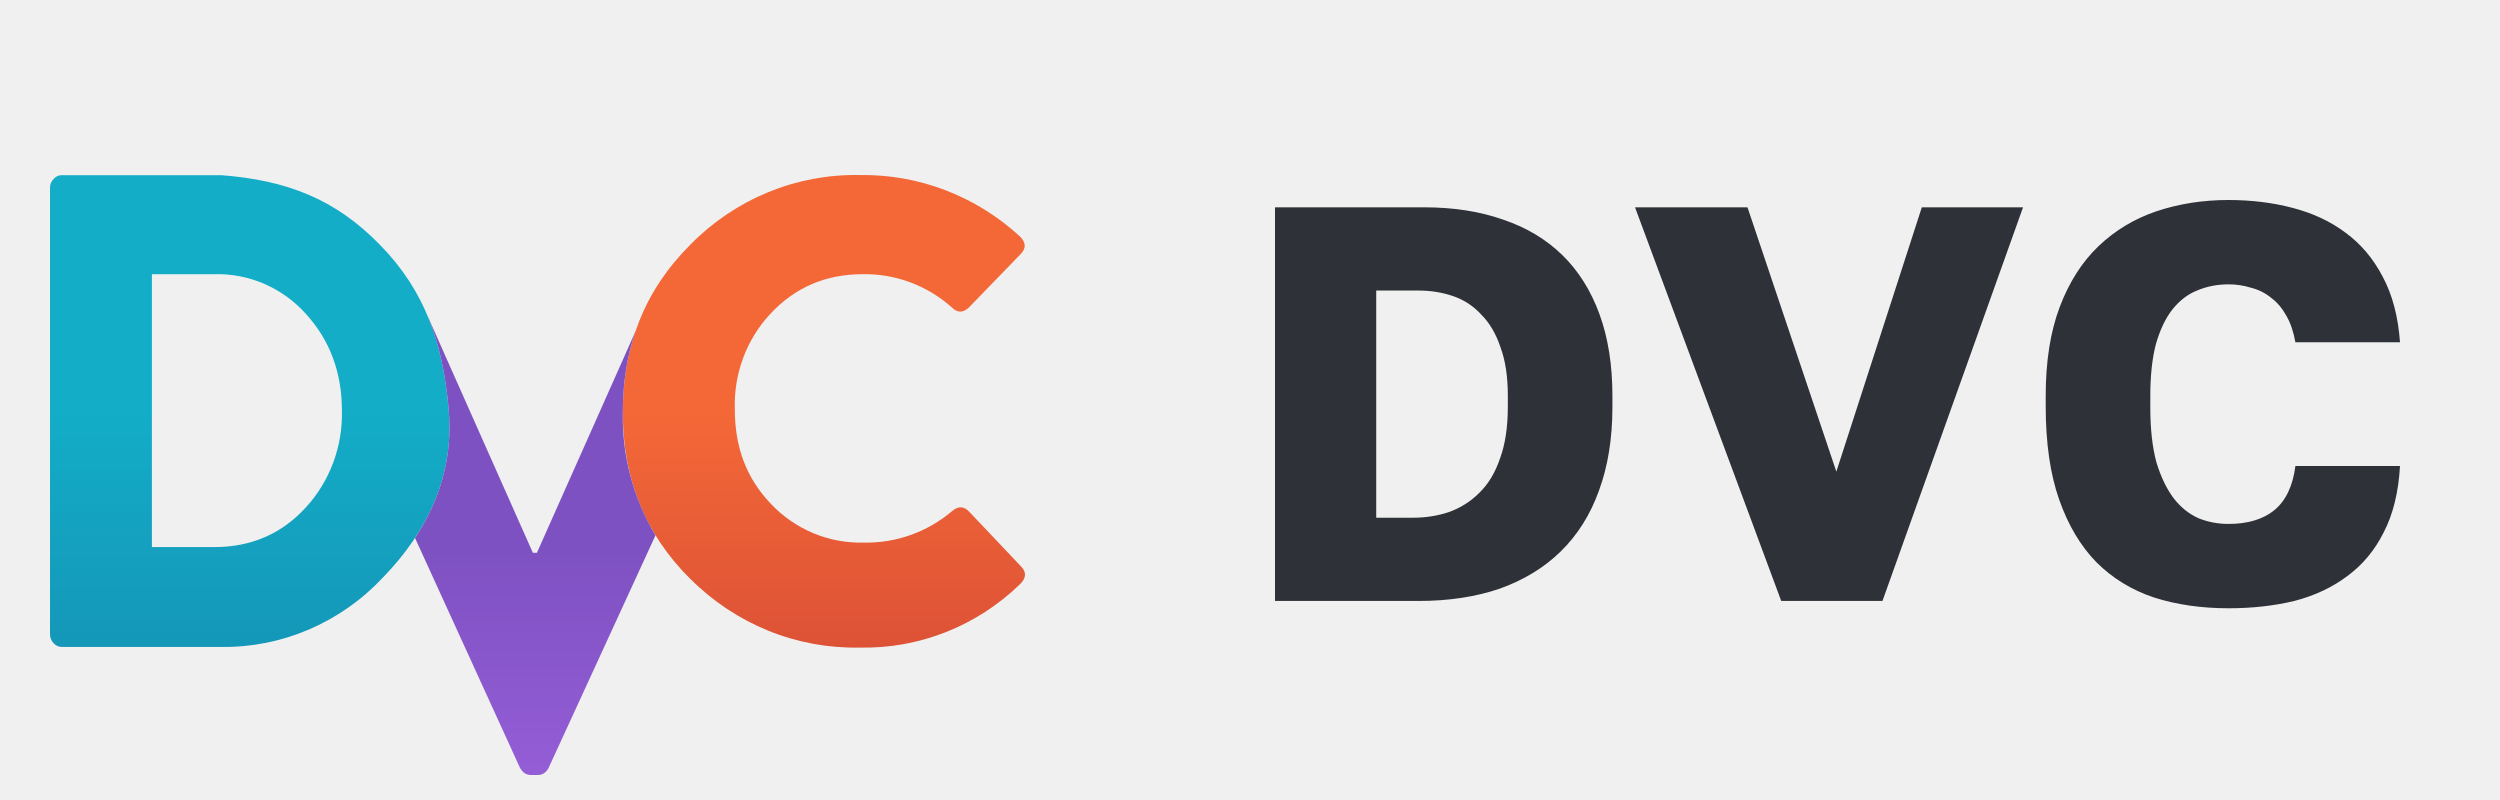
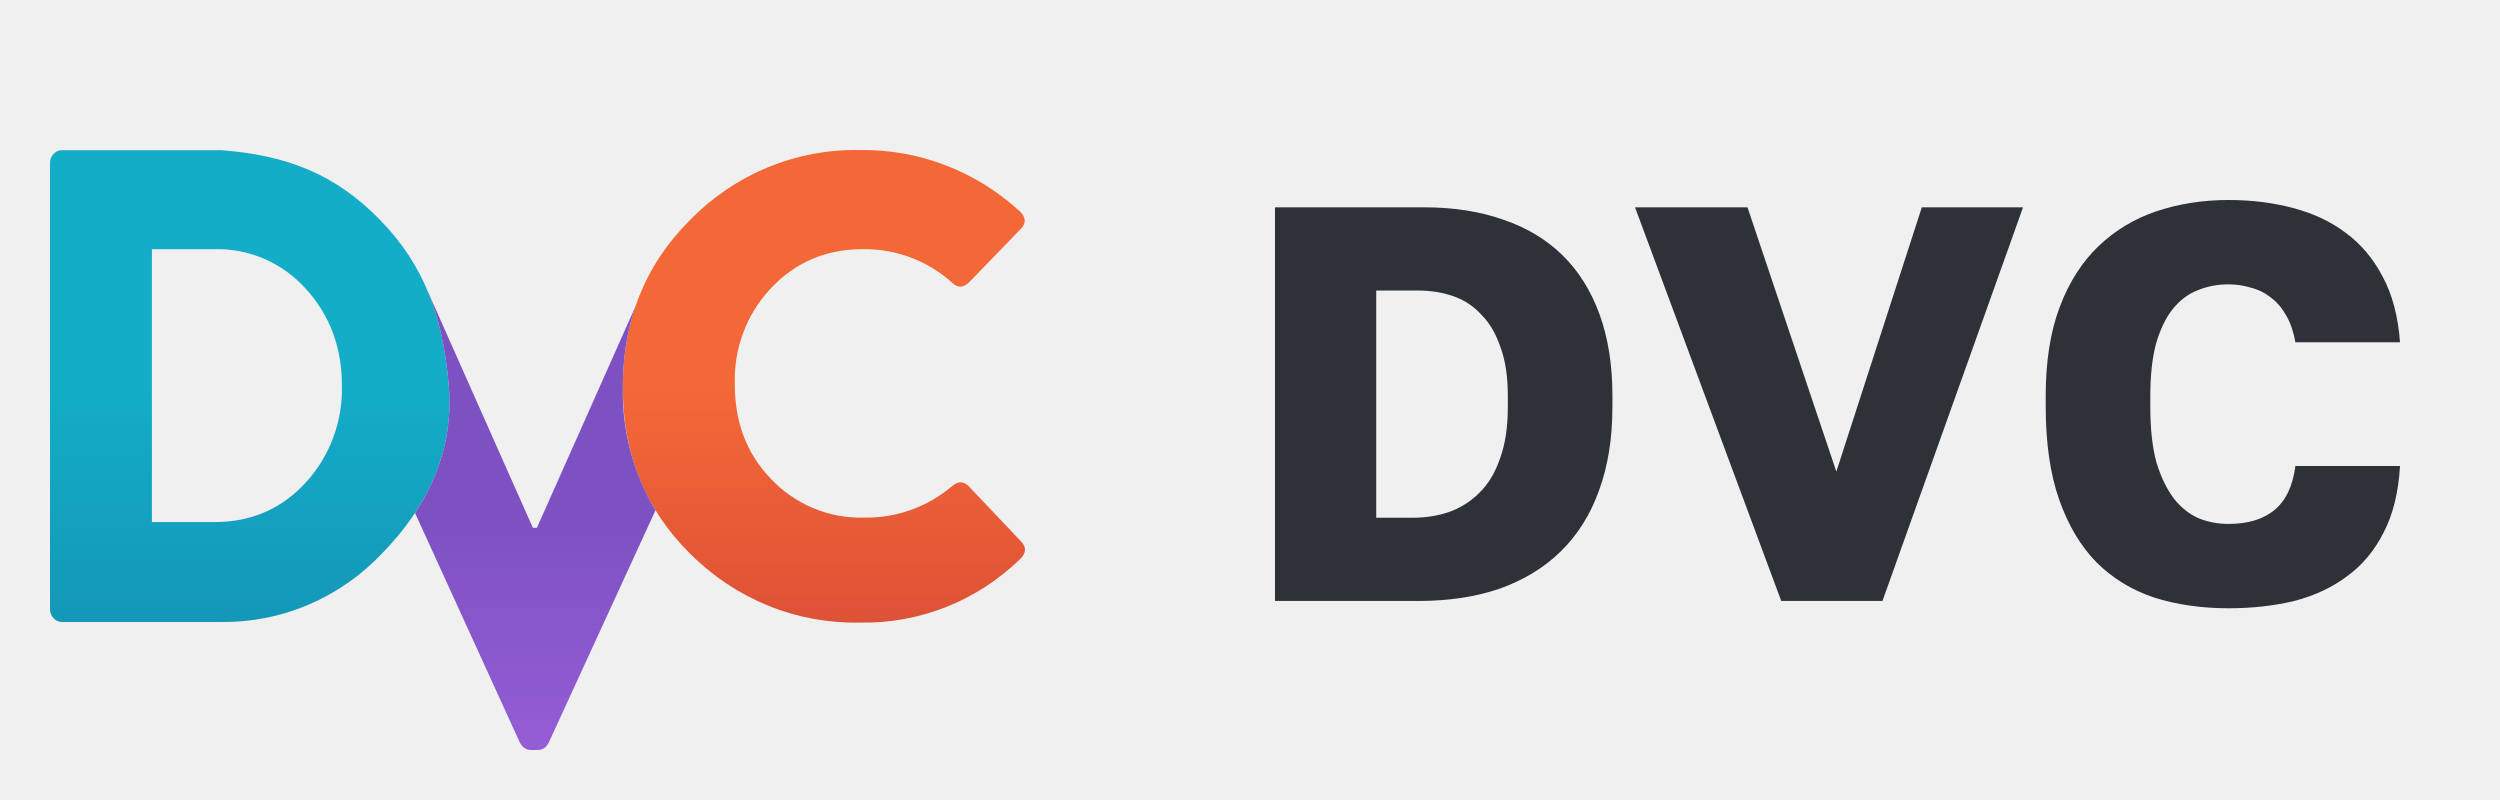
- <svg xmlns="http://www.w3.org/2000/svg" fill="none" height="128" width="400">
-   <linearGradient id="a" gradientUnits="userSpaceOnUse" x1="131.826" x2="131.826" y1="65.863" y2="103.622">
-     <stop offset="0" stop-color="#f46837" />
-     <stop offset="1" stop-color="#dd5236" />
-   </linearGradient>
-   <linearGradient id="b" gradientUnits="userSpaceOnUse" x1="39.96" x2="39.96" y1="65.863" y2="103.517">
-     <stop offset="0" stop-color="#13adc7" />
-     <stop offset="1" stop-color="#1497b8" />
-   </linearGradient>
-   <linearGradient id="c" gradientUnits="userSpaceOnUse" x1="71.375" x2="71.375" y1="87.784" y2="123.654">
-     <stop offset="0" stop-color="#7e51c2" />
-     <stop offset="1" stop-color="#945dd6" />
-   </linearGradient>
-   <clipPath id="d">
-     <path d="m0 0h156v124h-156z" transform="translate(8 2)" />
-   </clipPath>
-   <g clip-path="url(#d)">
-     <path d="m110.493 92.673c-7.41-7.333-10.842-16.221-10.842-26.703 0-10.542 3.413-19.47 10.842-26.863a37.272 37.272 0 0 1 12.411-8.356 36.612 36.612 0 0 1 14.616-2.744c9.434-.159 18.578 3.329 25.604 9.764 1.073.997 1.092 1.993.117 2.95l-8.249 8.509c-.916.837-1.813.837-2.652 0-3.947-3.54-9.042-5.45-14.293-5.36-5.928 0-10.862 2.112-14.82 6.376a21.151 21.151 0 0 0 -4.328 7.042 21.497 21.497 0 0 0 -1.327 8.203c0 5.899 1.755 10.92 5.733 15.086a19.92 19.92 0 0 0 6.787 4.716 19.554 19.554 0 0 0 8.072 1.521c5.165.12 10.199-1.67 14.176-5.041.975-.837 1.892-.798 2.73.1l8.269 8.728c.916.916.877 1.853-.098 2.83-6.92 6.734-16.167 10.395-25.721 10.183a36.874 36.874 0 0 1 -14.593-2.701 37.51 37.51 0 0 1 -12.434-8.26z" fill="url(#a)" />
-     <path d="m8.001 101.422v-71.343a1.95 1.95 0 0 1 .14-.791c.1-.251.252-.477.445-.663a1.72 1.72 0 0 1 .59-.445c.225-.103.47-.156.717-.153h25.486c10.452.797 18.252 3.786 25.428 11.16 7.215 7.373 10.083 15.741 10.998 26.503.878 10.362-3.354 19.33-10.53 26.703a35.181 35.181 0 0 1 -11.815 8.314 34.519 34.519 0 0 1 -14.08 2.806h-25.488a1.733 1.733 0 0 1 -.715-.158 1.778 1.778 0 0 1 -.592-.44 1.99 1.99 0 0 1 -.585-1.475v-.019zm16.302-54.005v40.115h10.023c5.85 0 10.725-2.113 14.586-6.317 3.861-4.198 5.943-9.785 5.792-15.544 0-6.118-1.95-11.28-5.792-15.484a19.176 19.176 0 0 0 -6.624-4.77 18.81 18.81 0 0 0 -7.962-1.547h-10.023z" fill="url(#b)" />
-     <path d="m101.699 52.976-15.795 35.472h-.644l-16.867-37.943c1.91 4.544 2.925 9.526 3.412 15.166.644 7.572-1.443 14.388-5.401 20.406l16.77 36.727c.429.797 1.014 1.196 1.794 1.196h1.053c.78 0 1.365-.379 1.774-1.176l17.082-37.166a36.836 36.836 0 0 1 -5.226-19.708c0-4.624.663-8.968 2.048-12.974z" fill="url(#c)" />
+ <svg xmlns="http://www.w3.org/2000/svg" width="400" height="128" fill="none">
+   <g clip-path="url(#clip0)">
+     <path d="M110.493 88.673c-7.41-7.333-10.842-16.221-10.842-26.703 0-10.542 3.413-19.47 10.842-26.863a37.269 37.269 0 0 1 12.411-8.356 36.61 36.61 0 0 1 14.616-2.744c9.434-.158 18.578 3.329 25.604 9.765 1.073.996 1.092 1.992.117 2.949l-8.249 8.51c-.916.836-1.813.836-2.652 0-3.947-3.54-9.042-5.451-14.293-5.361-5.928 0-10.862 2.112-14.82 6.376a21.153 21.153 0 0 0-4.328 7.042 21.497 21.497 0 0 0-1.327 8.203c0 5.899 1.755 10.92 5.733 15.086a19.918 19.918 0 0 0 6.787 4.716 19.55 19.55 0 0 0 8.072 1.521c5.165.12 10.199-1.67 14.176-5.041.975-.837 1.892-.798 2.73.1l8.269 8.728c.916.916.877 1.853-.098 2.83-6.92 6.734-16.167 10.395-25.721 10.183-4.991.1-9.952-.819-14.593-2.7a37.514 37.514 0 0 1-12.434-8.26v.02z" fill="url(#paint0_linear)" />
+     <path d="M8.001 97.422V26.079a1.95 1.95 0 0 1 .14-.791c.1-.251.252-.477.445-.663.163-.19.364-.342.59-.445.225-.103.47-.155.717-.153h25.486c10.452.797 18.252 3.786 25.428 11.16C68.022 42.56 70.89 50.93 71.805 61.69c.878 10.362-3.354 19.33-10.53 26.703A35.187 35.187 0 0 1 49.46 96.71a34.54 34.54 0 0 1-14.08 2.805H9.892a1.742 1.742 0 0 1-.715-.158 1.776 1.776 0 0 1-.592-.44 1.956 1.956 0 0 1-.446-.673 1.991 1.991 0 0 1-.139-.801v-.02zm16.302-54.005v40.115h10.023c5.85 0 10.725-2.112 14.586-6.317 3.861-4.198 5.943-9.785 5.792-15.544 0-6.118-1.95-11.28-5.792-15.484a19.176 19.176 0 0 0-6.624-4.77 18.81 18.81 0 0 0-7.962-1.547H24.303v3.547z" fill="url(#paint1_linear)" />
+     <path d="M101.699 48.977L85.904 84.448h-.644L68.393 46.506c1.91 4.543 2.925 9.525 3.412 15.165.644 7.572-1.443 14.388-5.401 20.406l16.77 36.727c.429.798 1.014 1.196 1.794 1.196h1.053c.78 0 1.365-.379 1.774-1.176l17.082-37.165a36.836 36.836 0 0 1-5.226-19.71c0-4.623.663-8.967 2.048-12.972z" fill="url(#paint2_linear)" />
  </g>
-   <path d="m204 33.17h23.844c4.739 0 8.968.66 12.687 1.98 3.719 1.259 6.868 3.148 9.447 5.668 2.58 2.52 4.559 5.668 5.939 9.447 1.379 3.78 2.069 8.128 2.069 13.047v1.8c0 5.038-.72 9.507-2.159 13.406-1.38 3.84-3.419 7.078-6.119 9.718-2.639 2.58-5.878 4.559-9.717 5.938-3.839 1.32-8.188 1.98-13.047 1.98h-22.944zm22.044 49.667c2.04 0 3.959-.3 5.759-.9a12.875 12.875 0 0 0 4.859-3.059c1.439-1.38 2.549-3.21 3.329-5.489.84-2.279 1.26-5.038 1.26-8.277v-1.8c0-3.06-.39-5.639-1.17-7.738-.72-2.16-1.74-3.899-3.059-5.219a10.76 10.76 0 0 0 -4.499-2.969c-1.74-.6-3.599-.9-5.579-.9h-6.748v36.351zm35.559-49.667h17.995l14.217 42.289 13.676-42.29h16.196l-22.494 62.985h-16.196zm94.954 64.153c-4.319 0-8.278-.57-11.877-1.71-3.599-1.199-6.688-3.088-9.268-5.668-2.519-2.58-4.499-5.908-5.938-9.987-1.44-4.08-2.16-9.058-2.16-14.936v-1.71c0-5.518.75-10.257 2.25-14.216 1.499-3.96 3.569-7.198 6.208-9.718 2.64-2.52 5.729-4.379 9.268-5.578 3.599-1.2 7.438-1.8 11.517-1.8 3.659 0 7.078.42 10.257 1.26 3.24.84 6.059 2.16 8.458 3.959 2.46 1.8 4.439 4.139 5.939 7.018 1.559 2.88 2.489 6.388 2.789 10.527h-16.736c-.3-1.68-.78-3.089-1.439-4.229-.66-1.2-1.47-2.16-2.43-2.879a8.249 8.249 0 0 0 -3.239-1.62 11.88 11.88 0 0 0 -3.599-.54c-1.8 0-3.479.33-5.039.99-1.499.6-2.819 1.62-3.959 3.06-1.079 1.38-1.949 3.209-2.609 5.488-.6 2.28-.9 5.039-.9 8.278v1.89c0 3.479.33 6.418.99 8.817.72 2.34 1.649 4.26 2.789 5.759 1.14 1.44 2.46 2.49 3.959 3.15 1.5.599 3.089.899 4.769.899 3.059 0 5.489-.72 7.288-2.16 1.86-1.5 2.999-3.869 3.419-7.108h16.736c-.24 4.2-1.11 7.738-2.609 10.618-1.44 2.879-3.389 5.218-5.849 7.018-2.399 1.8-5.219 3.119-8.458 3.959-3.239.78-6.748 1.17-10.527 1.17z" fill="#2e3137" />
+   <path d="M204 33.17h23.844c4.739 0 8.968.66 12.687 1.98 3.719 1.259 6.868 3.148 9.447 5.668 2.58 2.52 4.559 5.668 5.939 9.447 1.379 3.78 2.069 8.128 2.069 13.047v1.8c0 5.038-.72 9.507-2.159 13.406-1.38 3.84-3.419 7.079-6.119 9.718-2.639 2.58-5.878 4.559-9.717 5.938-3.839 1.32-8.188 1.98-13.047 1.98H204V33.17zm22.044 49.667c2.04 0 3.959-.3 5.759-.9a12.876 12.876 0 0 0 4.859-3.059c1.439-1.38 2.549-3.209 3.329-5.488.84-2.28 1.26-5.04 1.26-8.278v-1.8c0-3.06-.39-5.639-1.17-7.738-.72-2.16-1.74-3.899-3.059-5.219a10.76 10.76 0 0 0-4.499-2.969c-1.74-.6-3.599-.9-5.579-.9h-6.748v36.351h5.848zm35.559-49.667h17.995l14.217 42.289 13.676-42.29h16.196l-22.494 62.985h-16.196L261.603 33.17zm94.954 64.153c-4.319 0-8.278-.57-11.877-1.71-3.599-1.199-6.688-3.088-9.268-5.668-2.519-2.579-4.499-5.908-5.938-9.987-1.44-4.08-2.16-9.058-2.16-14.936v-1.71c0-5.518.75-10.257 2.25-14.216 1.499-3.96 3.569-7.198 6.208-9.718 2.64-2.52 5.729-4.379 9.268-5.578 3.599-1.2 7.438-1.8 11.517-1.8 3.659 0 7.078.42 10.257 1.26 3.24.84 6.059 2.16 8.458 3.959 2.46 1.8 4.439 4.139 5.939 7.018 1.559 2.88 2.489 6.388 2.789 10.527h-16.736c-.3-1.68-.78-3.089-1.439-4.229-.66-1.2-1.47-2.16-2.43-2.879a8.248 8.248 0 0 0-3.239-1.62c-1.14-.36-2.339-.54-3.599-.54-1.8 0-3.479.33-5.039.99-1.499.6-2.819 1.62-3.959 3.06-1.079 1.38-1.949 3.209-2.609 5.488-.6 2.28-.9 5.039-.9 8.278v1.89c0 3.479.33 6.418.99 8.817.72 2.34 1.649 4.26 2.789 5.759 1.14 1.44 2.46 2.49 3.959 3.15 1.5.599 3.089.899 4.769.899 3.059 0 5.489-.72 7.288-2.16 1.86-1.5 2.999-3.869 3.419-7.108H384c-.24 4.2-1.11 7.738-2.609 10.618-1.44 2.879-3.389 5.218-5.849 7.018-2.399 1.8-5.219 3.119-8.458 3.959-3.239.78-6.748 1.17-10.527 1.17z" fill="#2E3137" />
+   <defs>
+     <linearGradient id="paint0_linear" x1="131.826" y1="61.863" x2="131.826" y2="99.622" gradientUnits="userSpaceOnUse">
+       <stop stop-color="#F46837" />
+       <stop offset="1" stop-color="#DD5236" />
+     </linearGradient>
+     <linearGradient id="paint1_linear" x1="39.96" y1="61.863" x2="39.96" y2="99.517" gradientUnits="userSpaceOnUse">
+       <stop stop-color="#13ADC7" />
+       <stop offset="1" stop-color="#1497B8" />
+     </linearGradient>
+     <linearGradient id="paint2_linear" x1="71.375" y1="83.784" x2="71.375" y2="119.655" gradientUnits="userSpaceOnUse">
+       <stop stop-color="#7E51C2" />
+       <stop offset="1" stop-color="#945DD6" />
+     </linearGradient>
+     <clipPath id="clip0">
+       <path fill="#fff" transform="translate(8 2)" d="M0 0H156V124H0z" />
+     </clipPath>
+   </defs>
</svg>
